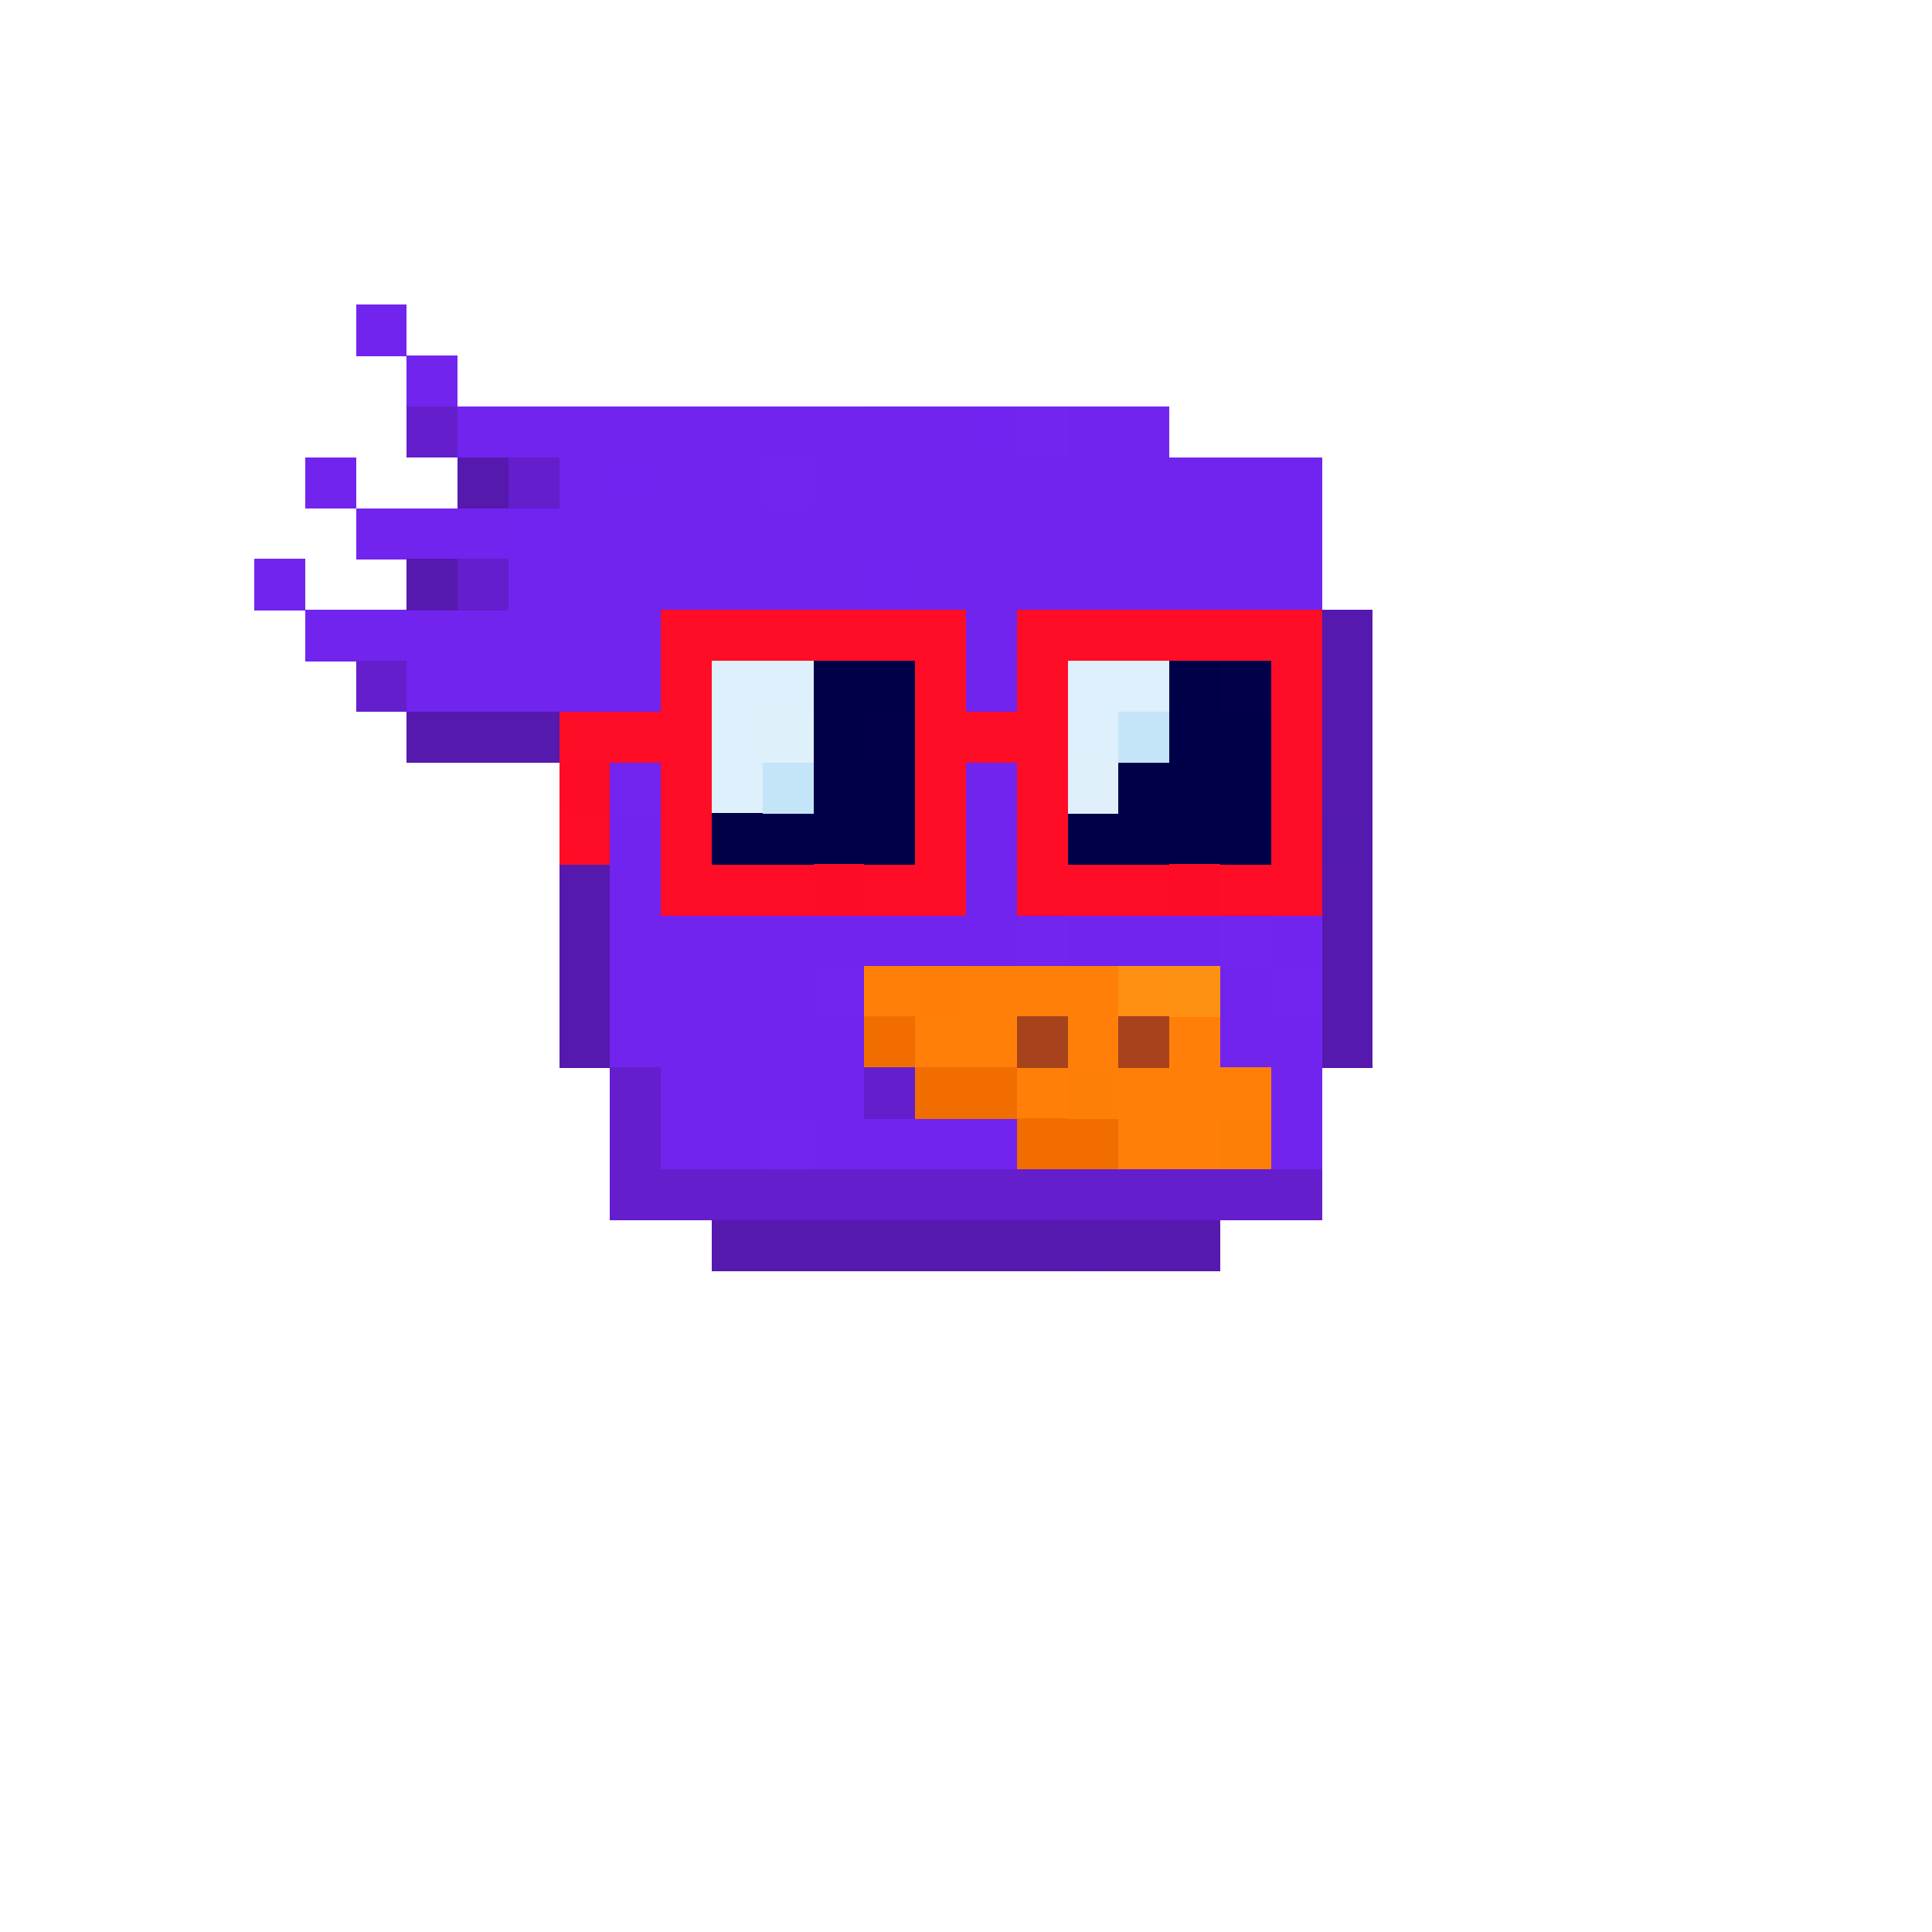
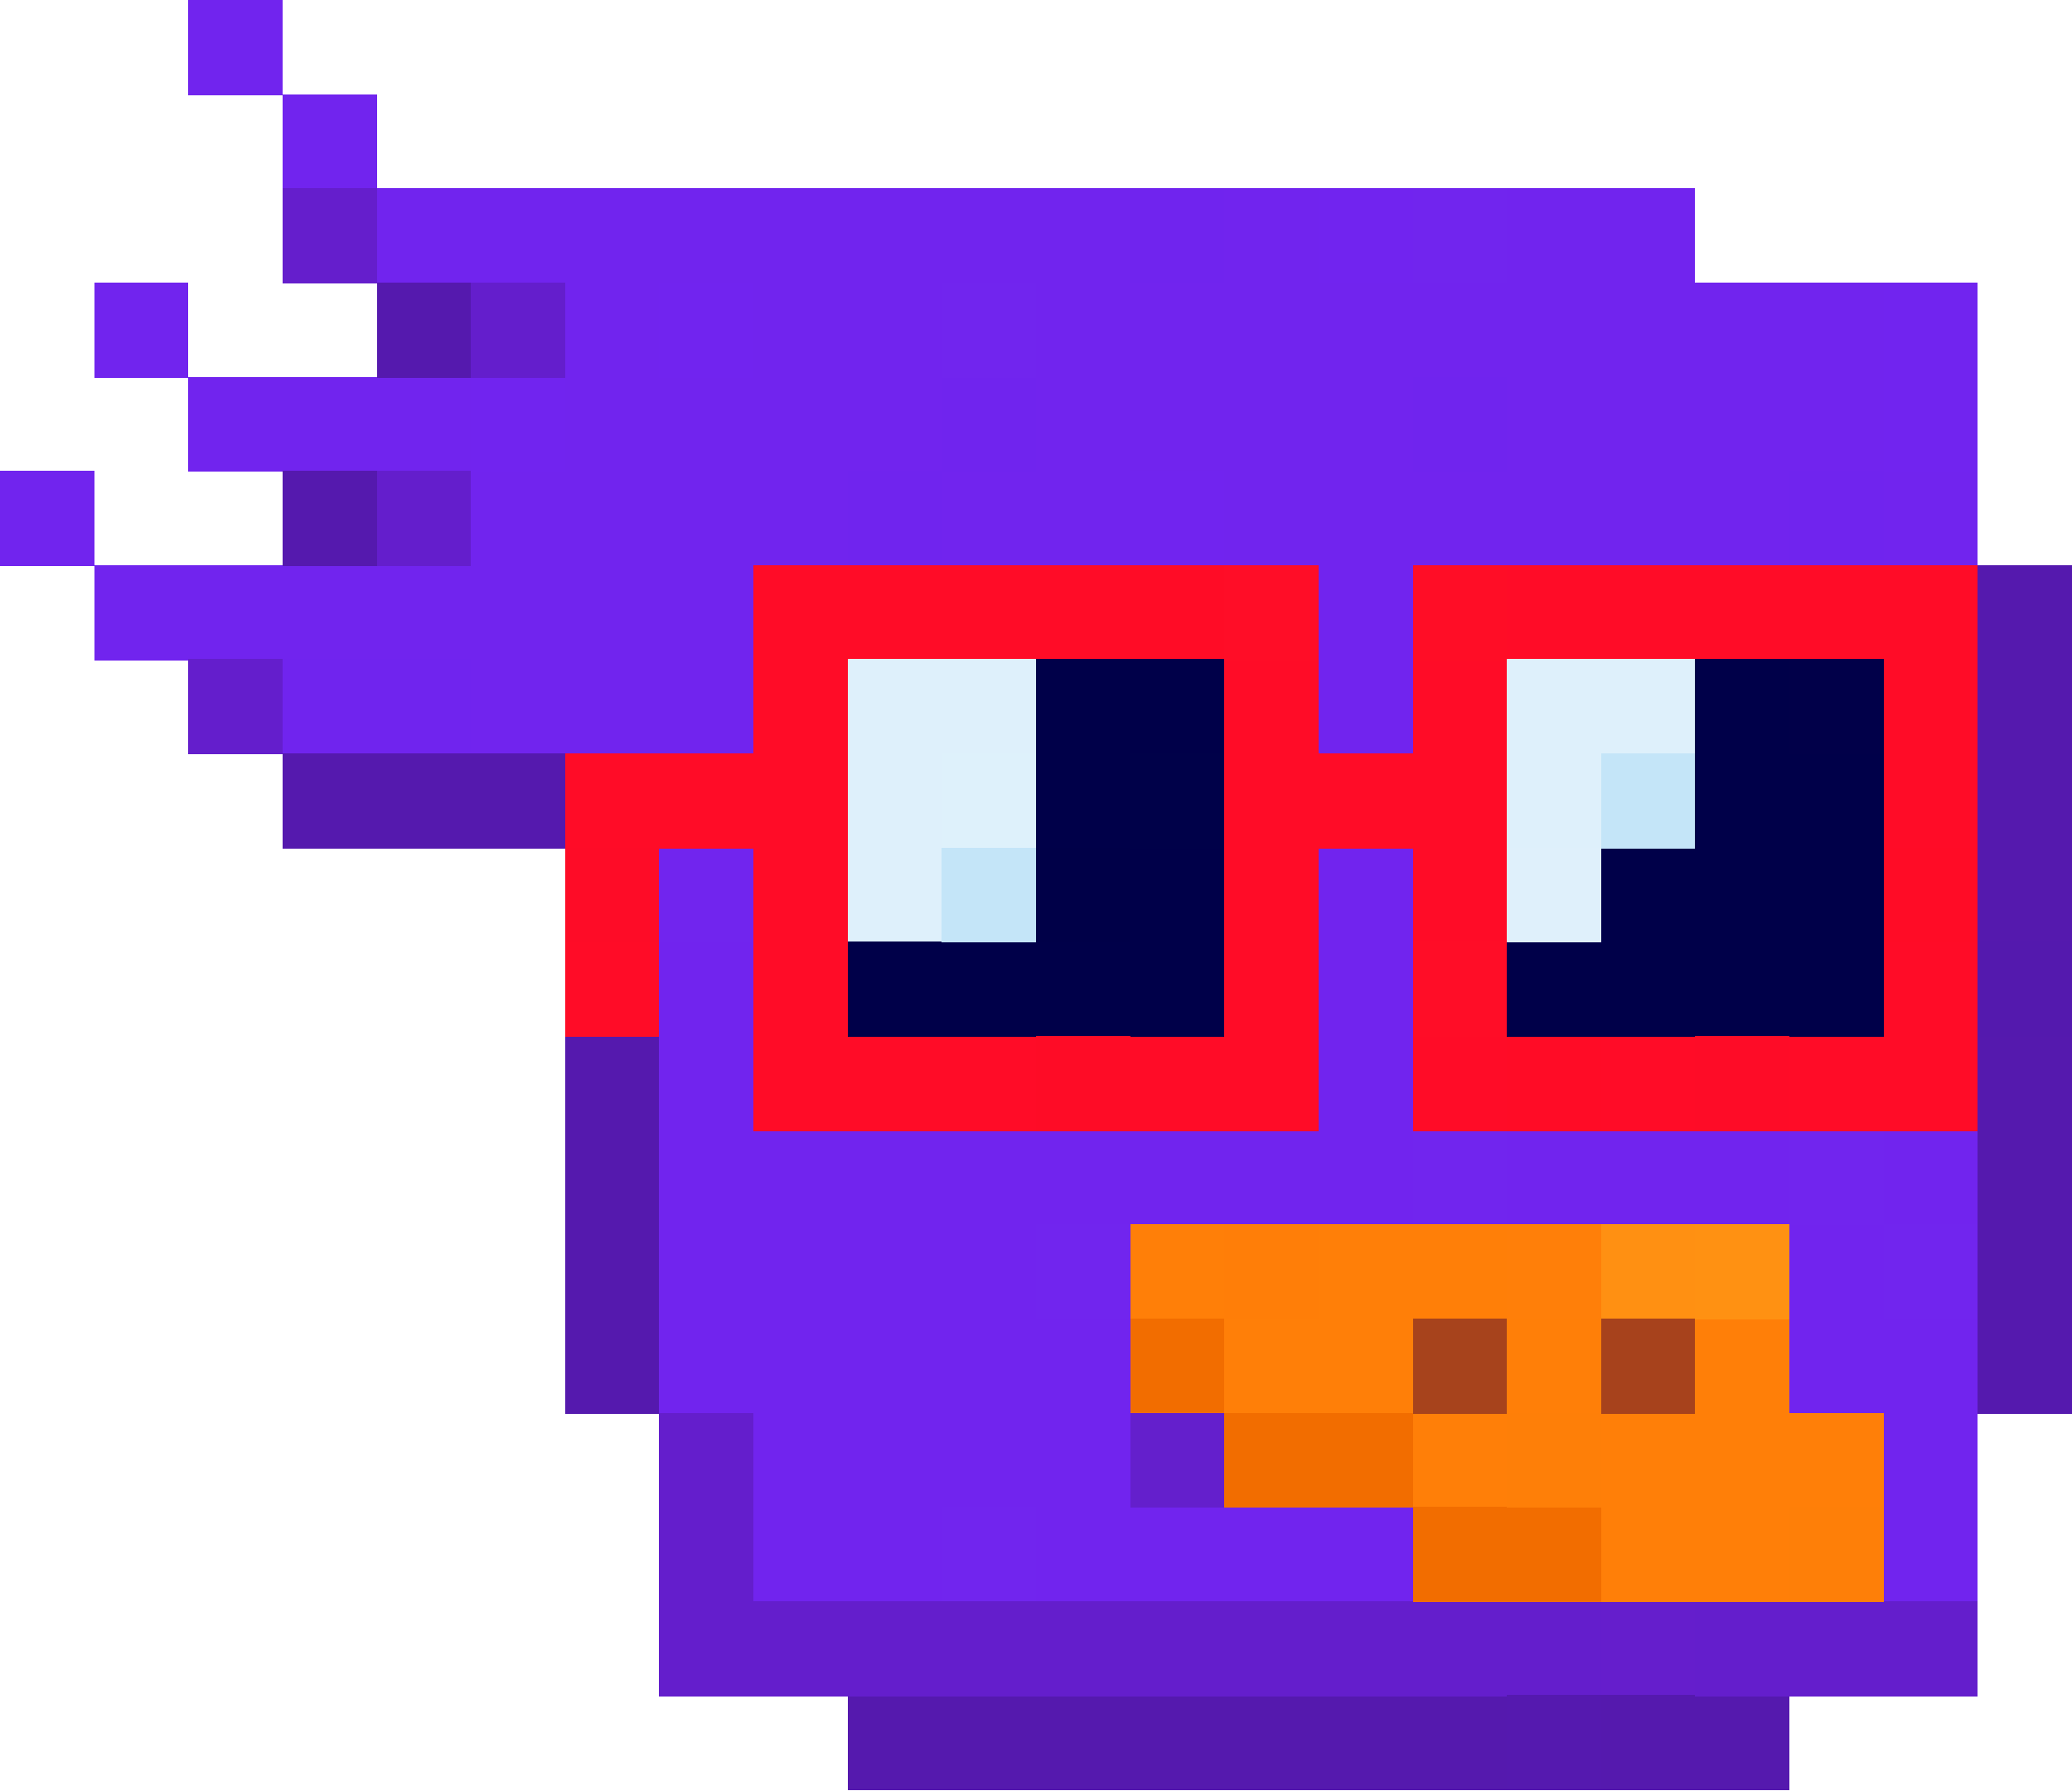
- <svg xmlns="http://www.w3.org/2000/svg" shape-rendering="crispEdges" viewBox="0 -0.5 38 38">
-   <path stroke-width="1.01" stroke="#7124ee" d="M7 6h1m0 1h1m0 1h8m1 0h1m2 0h2M6 9h1m4 0h1m1 0h2m1 0h9M7 10h3m1 0h4m1 0h4m1 0h4M5 11h1m4 0h4m1 0h2m1 0h6m1 0h1M6 12h7m6 0h1m-10 1h3m6 0h1m-1 2h1m-8 1h1m6 0h1m-8 1h1m6 0h1m-8 1h8m1 0h3m1 0h1m-14 1h4m8 0h1m-13 1h5m7 0h2m-13 1h4m8 0h1m-13 1h2m1 0h4m5 0h1" />
-   <path stroke-width="1.01" stroke="#651ecc" d="M8 8h1m13 15h1" />
-   <path stroke-width="1.01" stroke="#7024ee" d="M17 8h1m-3 2h1m4 0h1m-7 1h1m9 0h1M8 13h2" />
-   <path stroke-width="1.01" stroke="#7124ef" d="M19 8h1m-8 1h1m12 0h1m-16 1h1m14 0h1m-9 1h1" />
-   <path stroke-width="1.01" stroke="#7125ee" d="M20 8h1m-6 1h1m-4 6h1m7 3h1m3 0h1m-9 1h1m8 0h1m-11 3h1" />
-   <path stroke-width="1.01" stroke="#5519ae" d="M9 9h1m-2 2h1m17 1h1m-1 1h1M8 14h3m15 0h1m-1 1h1m-16 2h1m14 0h1m-16 1h1m14 0h1m-16 1h1m14 0h1m-16 1h1m14 0h1m-13 4h7m1 0h2" />
-   <path stroke-width="1.01" stroke="#641ecc" d="M10 9h1m-2 2h1m-3 2h1m4 8h1m-1 1h1m-1 1h10m1 0h3" />
-   <path stroke-width="1.01" stroke="#ff0c27" d="M13 12h4m4 0h5m-13 1h1m4 0h1m1 0h1m4 0h1m-15 1h3m4 0h3m4 0h1m-13 1h1m4 0h1m1 0h1m-10 1h1m1 0h1m4 0h1m6 0h1m-13 1h3m1 0h2m1 0h1m1 0h1m1 0h2" />
-   <path stroke-width="1.01" stroke="#ff0c26" d="M17 12h1m7 3h1m-5 2h1" />
-   <path stroke-width="1.01" stroke="#ff0d27" d="M18 12h1m1 4h1" />
-   <path stroke-width="1.01" stroke="#ff0d26" d="M20 12h1" />
-   <path stroke-width="1.01" stroke="#def0fb" d="M14 13h2m5 0h2m-9 1h1m6 0h1m-8 1h1" />
-   <path stroke-width="1.01" stroke="#000049" d="M16 13h2m5 0h1m-8 1h1m6 0h2m-8 1h1m4 0h3m-11 1h4m3 0h4" />
-   <path stroke-width="1.01" stroke="#010049" d="M24 13h1" />
-   <path stroke-width="1.01" stroke="#def1fb" d="M15 14h1" />
-   <path stroke-width="1.01" stroke="#000149" d="M17 14h1" />
-   <path stroke-width="1.01" stroke="#c4e5f8" d="M22 14h1m-8 1h1" />
-   <path stroke-width="1.01" stroke="#fe0c27" d="M11 15h1m11 2h1" />
-   <path stroke-width="1.01" stroke="#000048" d="M16 15h1" />
-   <path stroke-width="1.01" stroke="#dff0fb" d="M21 15h1" />
-   <path stroke-width="1.01" stroke="#5419ae" d="M26 16h1" />
-   <path stroke-width="1.01" stroke="#fe0c26" d="M16 17h1" />
-   <path stroke-width="1.01" stroke="#ff7f08" d="M17 19h1m1 0h2m-3 1h2m1 0h1m1 0h1m-4 1h1m1 0h3m-3 1h2" />
-   <path stroke-width="1.01" stroke="#ff7e08" d="M18 19h1" />
-   <path stroke-width="1.01" stroke="#ff7f09" d="M21 19h1" />
-   <path stroke-width="1.01" stroke="#ff9012" d="M22 19h1" />
-   <path stroke-width="1.01" stroke="#ff9112" d="M23 19h1" />
-   <path stroke-width="1.01" stroke="#f26d00" d="M17 20h1m0 1h2m0 1h2" />
-   <path stroke-width="1.01" stroke="#a7431c" d="M20 20h1" />
-   <path stroke-width="1.01" stroke="#a7421c" d="M22 20h1" />
-   <path stroke-width="1.01" stroke="#641fcc" d="M17 21h1" />
-   <path stroke-width="1.01" stroke="#fe7f08" d="M21 21h1m2 1h1" />
-   <path stroke-width="1.01" stroke="#5519af" d="M21 24h1" />
+ <svg xmlns="http://www.w3.org/2000/svg" width="22" height="19.01" shape-rendering="crispEdges" version="1.1" viewBox="0 -.5 22 19.01">
+   <g stroke-width="1.01">
+     <path d="m2 5e-3h1m0 1h1m0 1h8m1 0h1m2 0h2m-17 1h1m4 0h1m1 0h2m1 0h9m-18 1h3m1 0h4m1 0h4m1 0h4m-20 1h1m4 0h4m1 0h2m1 0h6m1 0h1m-20 1h7m6 0h1m-10 1h3m6 0h1m-1 2h1m-8 1h1m6 0h1m-8 1h1m6 0h1m-8 1h8m1 0h3m1 0h1m-14 1h4m8 0h1m-13 1h5m7 0h2m-13 1h4m8 0h1m-13 1h2m1 0h4m5 0h1" stroke="#7124ee" />
+     <path d="m3 2.005h1m13 15h1" stroke="#651ecc" />
+     <path d="m12 2.005h1m-3 2h1m4 0h1m-7 1h1m9 0h1m-17 2h2" stroke="#7024ee" />
+     <path d="m14 2.005h1m-8 1h1m12 0h1m-16 1h1m14 0h1m-9 1h1" stroke="#7124ef" />
+     <path d="m15 2.005h1m-6 1h1m-4 6h1m7 3h1m3 0h1m-9 1h1m8 0h1m-11 3h1" stroke="#7125ee" />
+     <path d="m4 3.005h1m-2 2h1m17 1h1m-1 1h1m-19 1h3m15 0h1m-1 1h1m-16 2h1m14 0h1m-16 1h1m14 0h1m-16 1h1m14 0h1m-16 1h1m14 0h1m-13 4h7m1 0h2" stroke="#5519ae" />
+     <path d="m5 3.005h1m-2 2h1m-3 2h1m4 8h1m-1 1h1m-1 1h10m1 0h3" stroke="#641ecc" />
+     <path d="m8 6.005h4m4 0h5m-13 1h1m4 0h1m1 0h1m4 0h1m-15 1h3m4 0h3m4 0h1m-13 1h1m4 0h1m1 0h1m-10 1h1m1 0h1m4 0h1m6 0h1m-13 1h3m1 0h2m1 0h1m1 0h1m1 0h2" stroke="#ff0c27" />
+     <path d="m12 6.005h1m7 3h1m-5 2h1" stroke="#ff0c26" />
+     <path d="m13 6.005h1m1 4h1" stroke="#ff0d27" />
+     <path d="m15 6.005h1" stroke="#ff0d26" />
+     <path d="m9 7.005h2m5 0h2m-9 1h1m6 0h1m-8 1h1" stroke="#def0fb" />
+     <path d="m11 7.005h2m5 0h1m-8 1h1m6 0h2m-8 1h1m4 0h3m-11 1h4m3 0h4" stroke="#000049" />
+     <path d="m19 7.005h1" stroke="#010049" />
+     <path d="m10 8.005h1" stroke="#def1fb" />
+     <path d="m12 8.005h1" stroke="#000149" />
+     <path d="m17 8.005h1m-8 1h1" stroke="#c4e5f8" />
+     <path d="m6 9.005h1m11 2h1" stroke="#fe0c27" />
+     <path d="m11 9.005h1" stroke="#000048" />
+     <path d="m16 9.005h1" stroke="#dff0fb" />
+     <path d="m21 10.005h1" stroke="#5419ae" />
+     <path d="m11 11.005h1" stroke="#fe0c26" />
+     <path d="m12 13.005h1m1 0h2m-3 1h2m1 0h1m1 0h1m-4 1h1m1 0h3m-3 1h2" stroke="#ff7f08" />
+     <path d="m13 13.005h1" stroke="#ff7e08" />
+     <path d="m16 13.005h1" stroke="#ff7f09" />
+     <path d="m17 13.005h1" stroke="#ff9012" />
+     <path d="m18 13.005h1" stroke="#ff9112" />
+     <path d="m12 14.005h1m0 1h2m0 1h2" stroke="#f26d00" />
+     <path d="m15 14.005h1" stroke="#a7431c" />
+     <path d="m17 14.005h1" stroke="#a7421c" />
+     <path d="m12 15.005h1" stroke="#641fcc" />
+     <path d="m16 15.005h1m2 1h1" stroke="#fe7f08" />
+     <path d="m16 18.005h1" stroke="#5519af" />
+   </g>
</svg>
